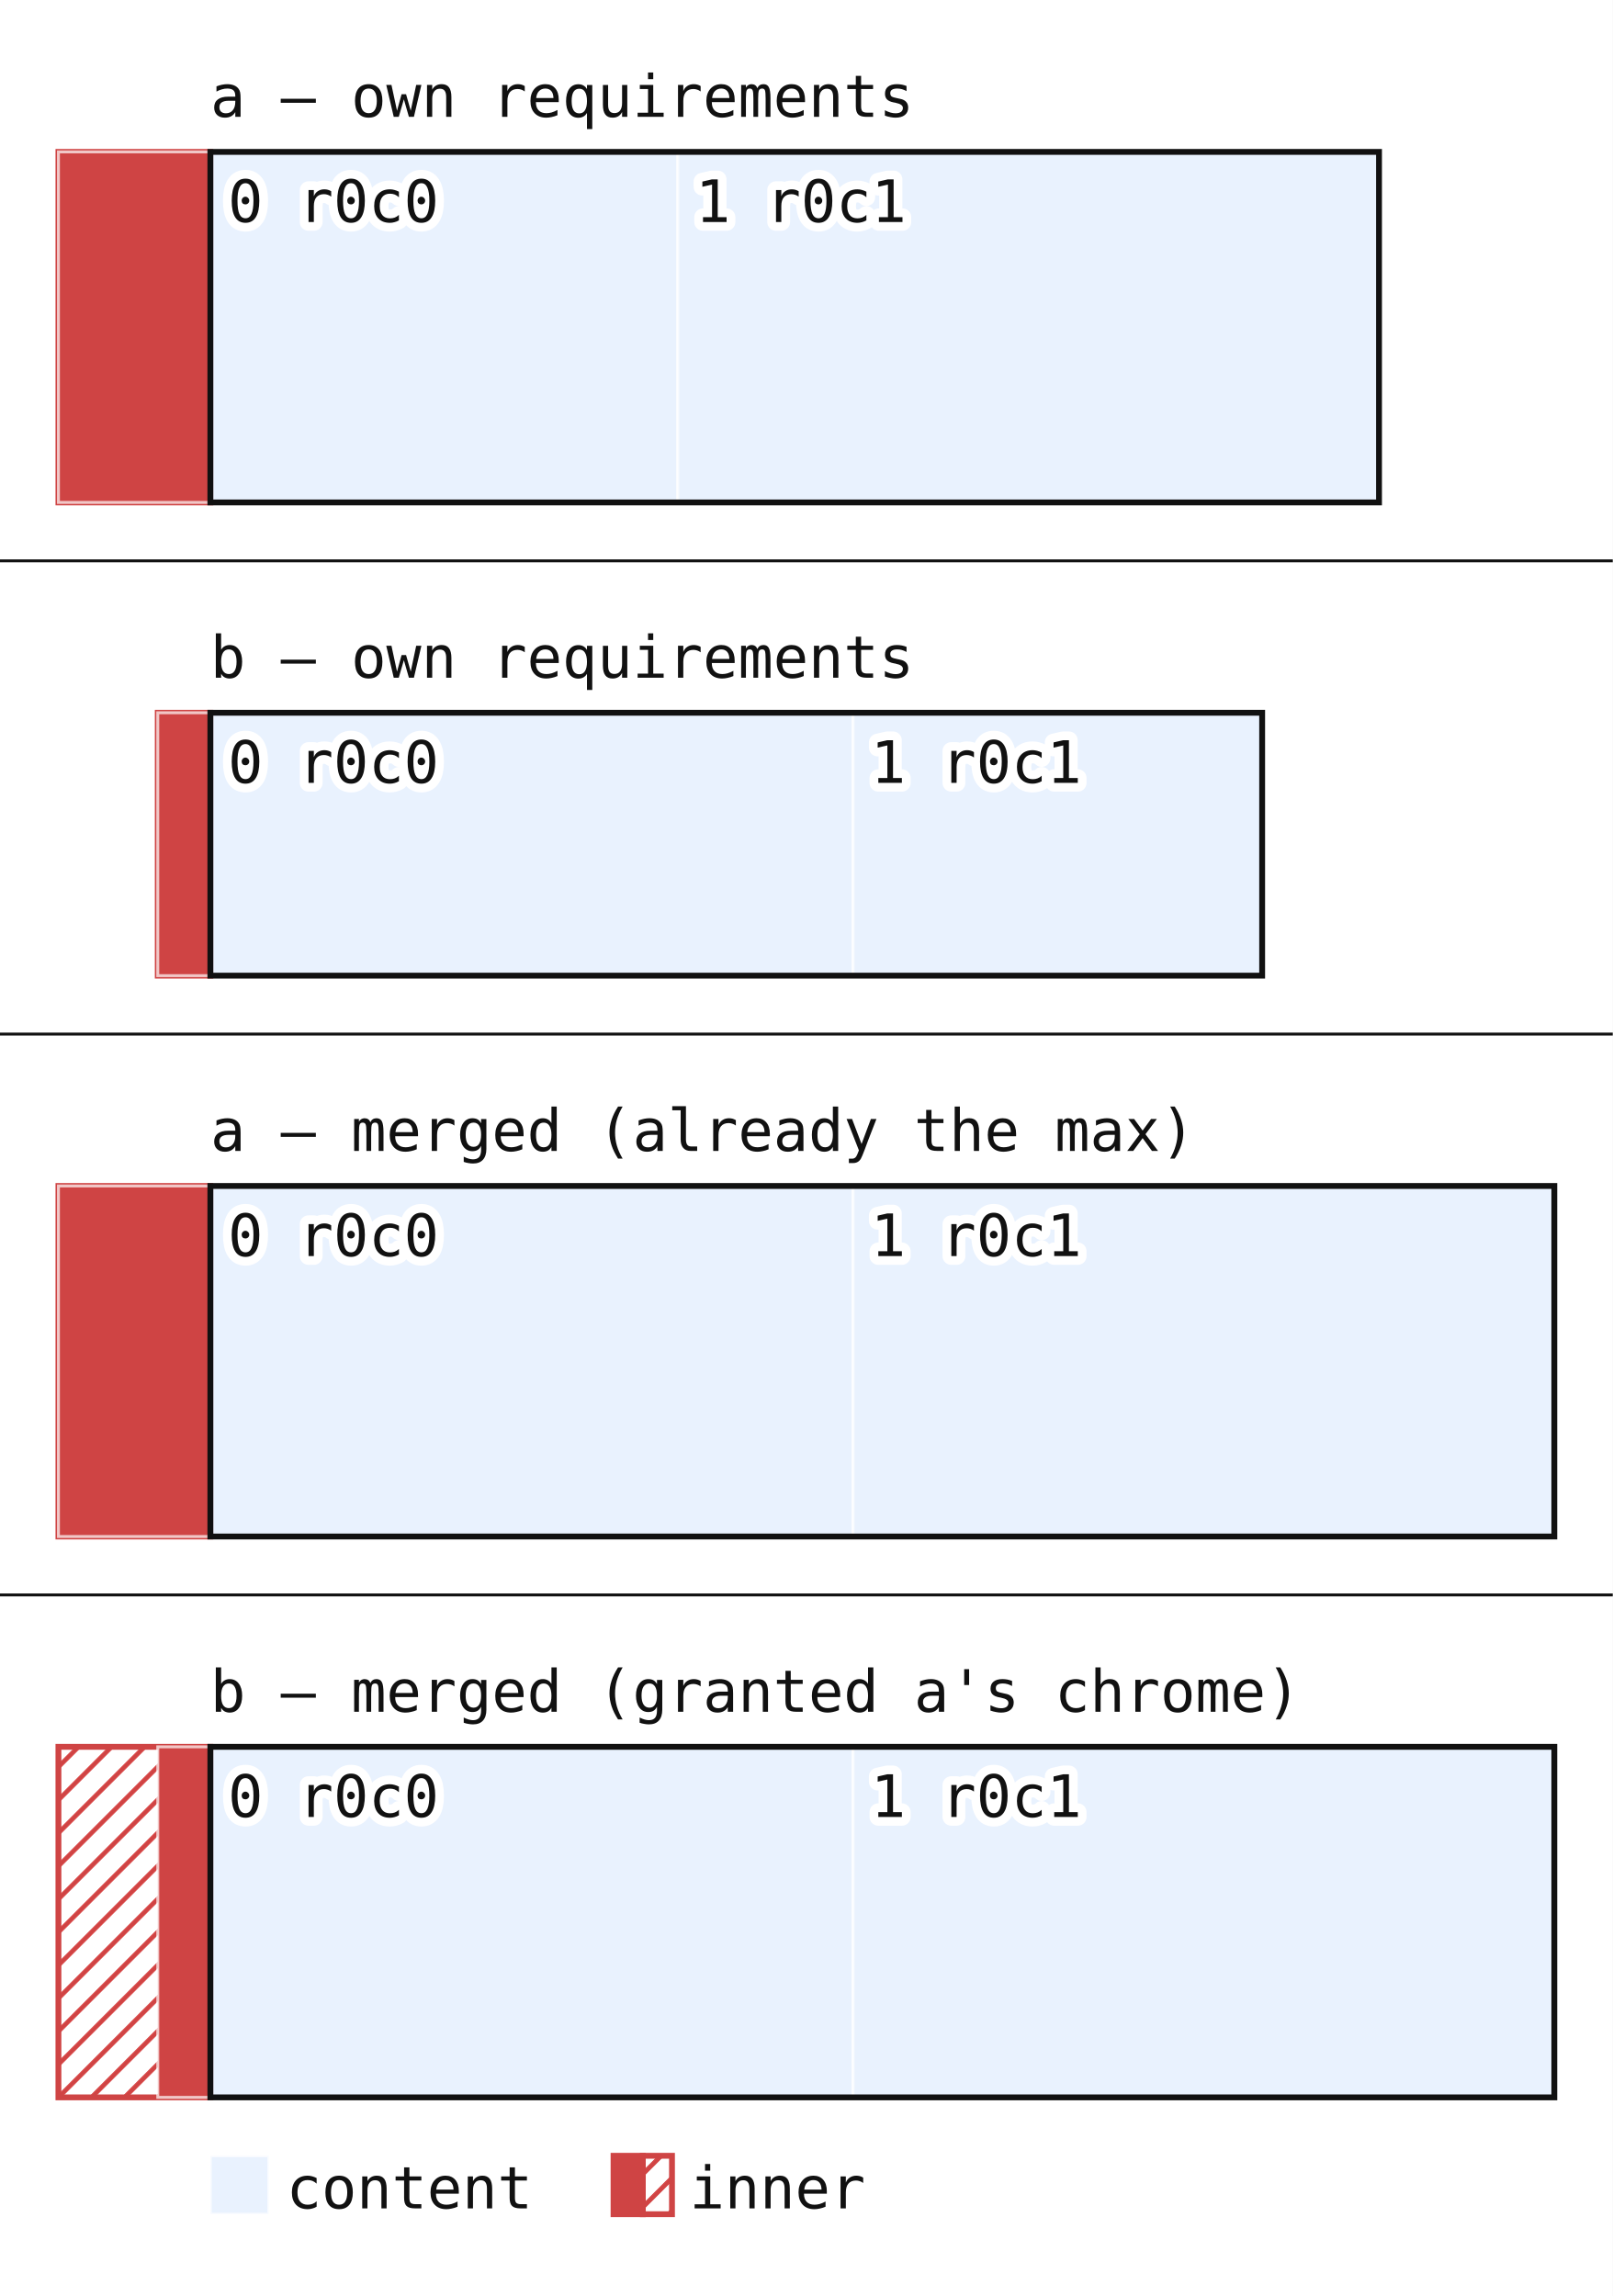
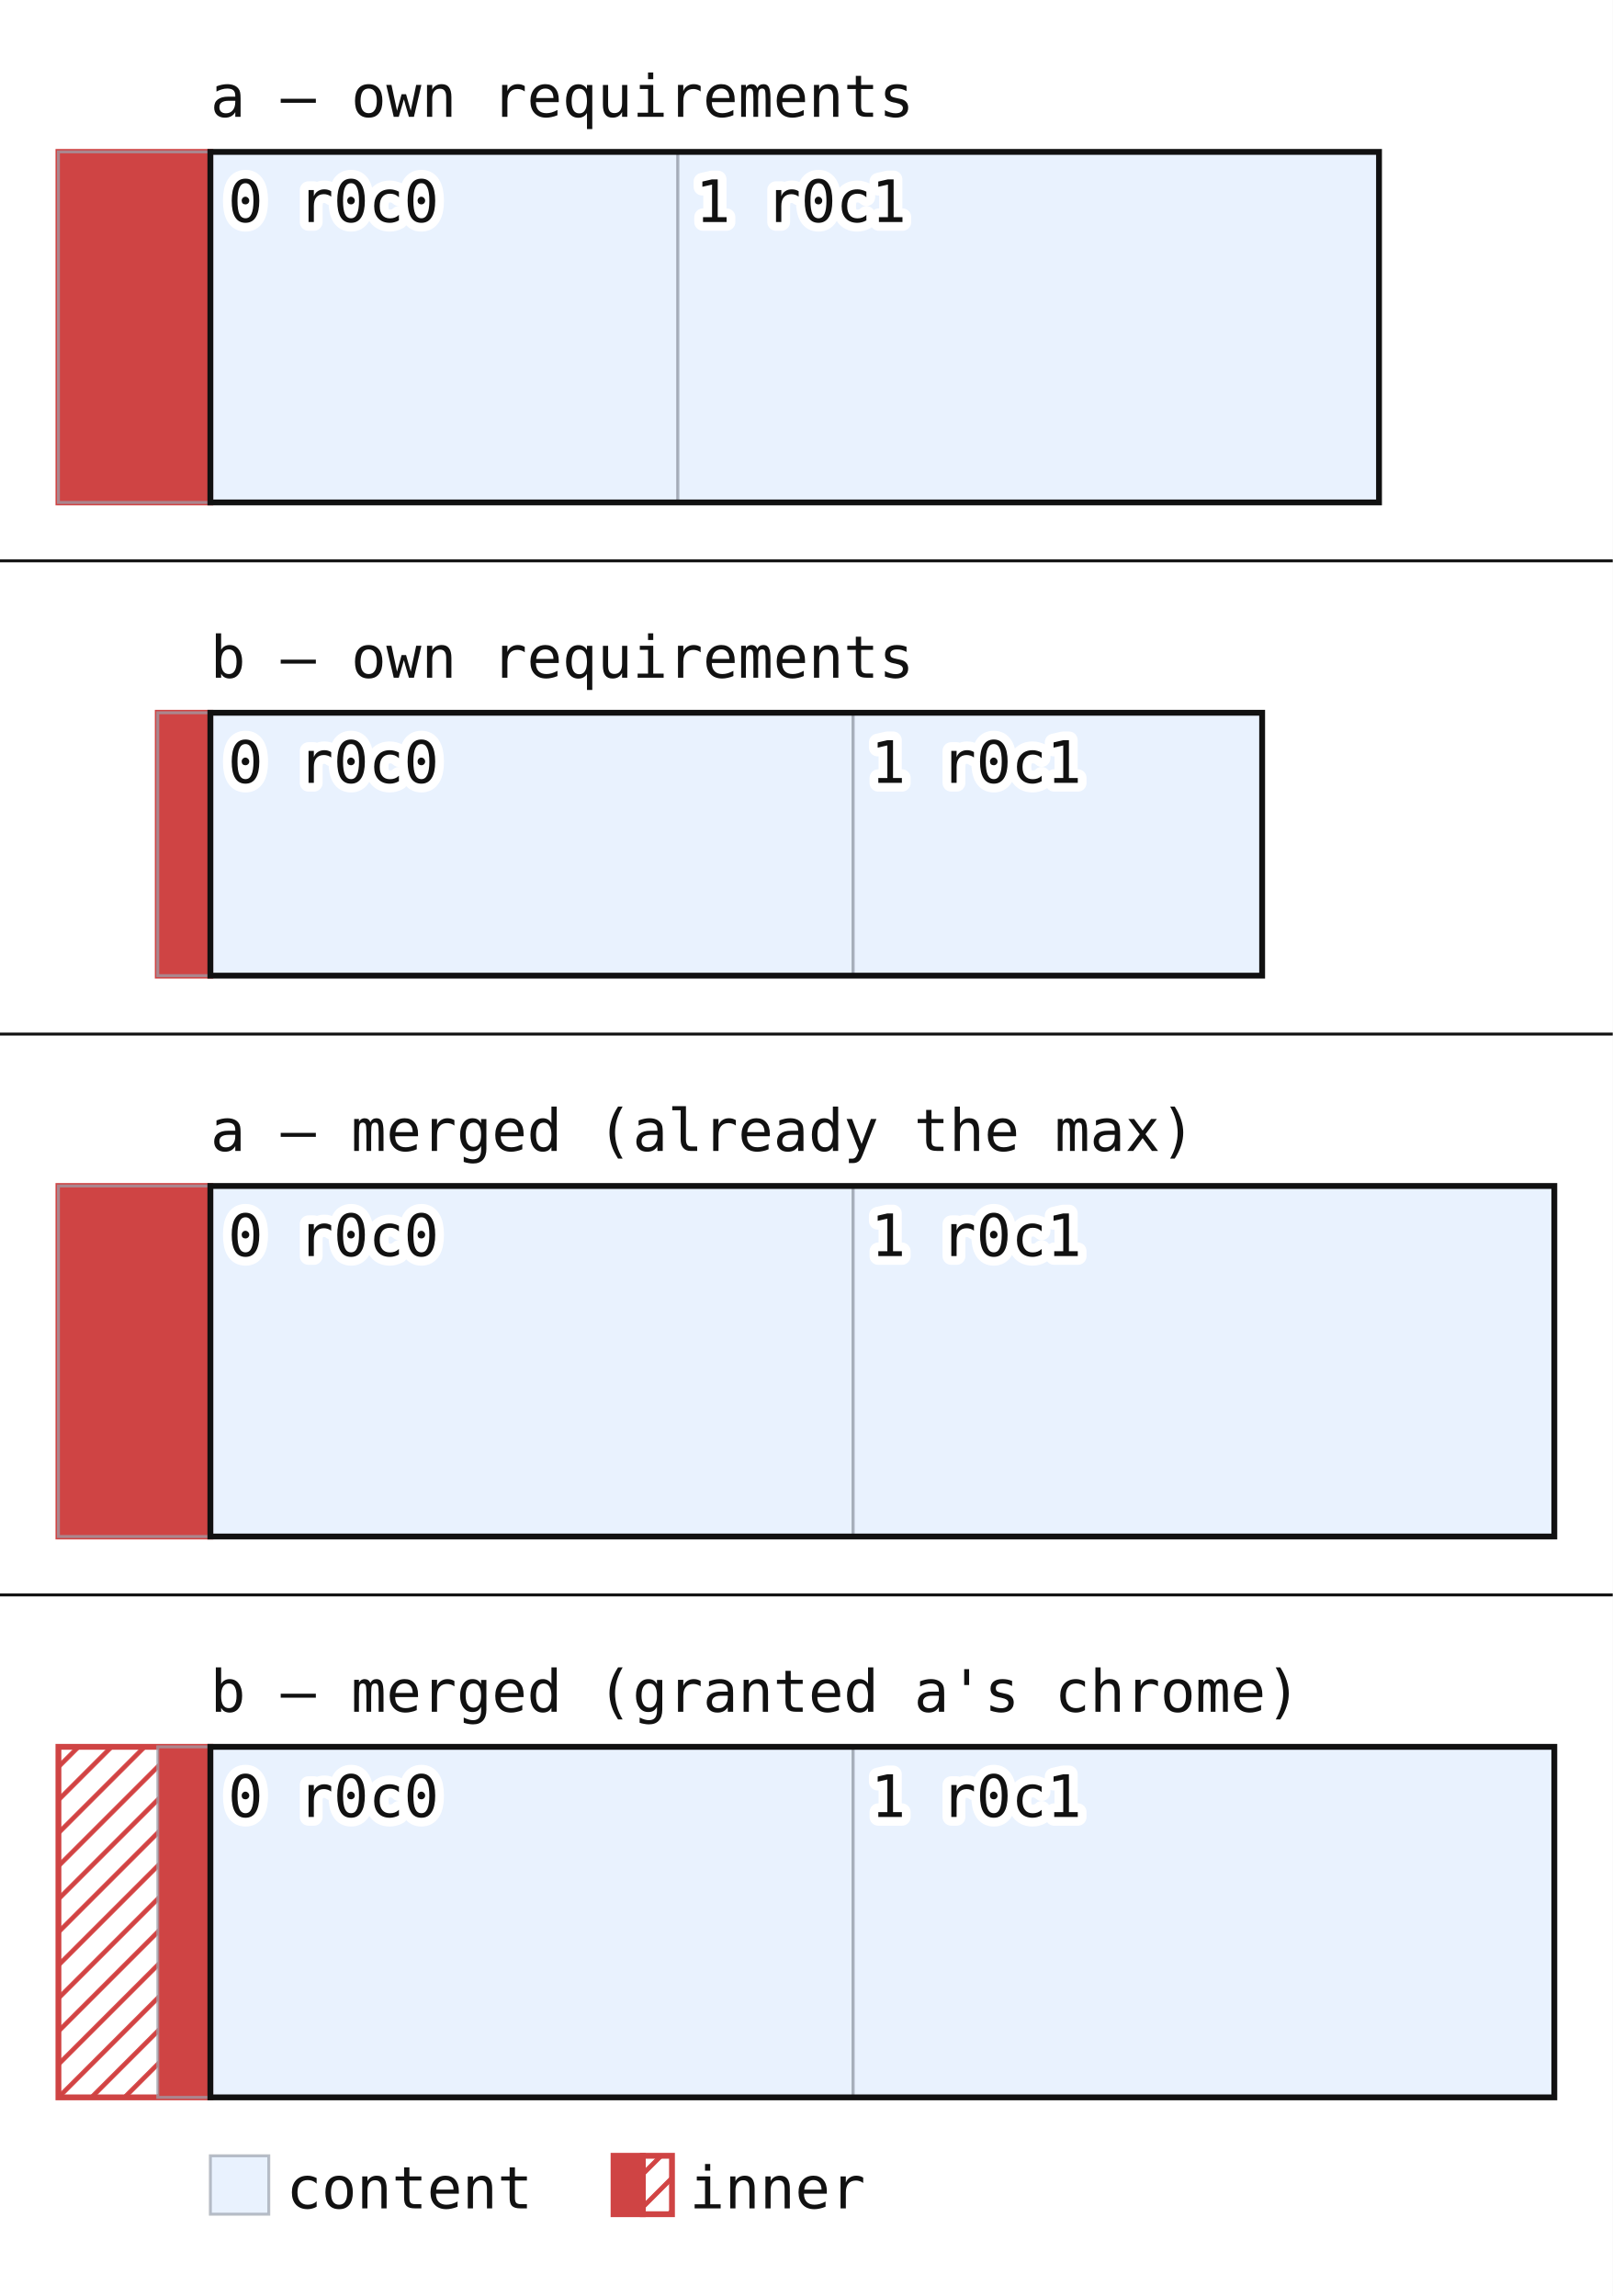
<svg xmlns="http://www.w3.org/2000/svg" viewBox="-36 -10 276 393" font-family="monospace" font-size="10">
  <defs>
    <pattern id="hatch-i0" patternUnits="userSpaceOnUse" width="4" height="4" patternTransform="rotate(45)">
      <line x1="0" y1="0" x2="0" y2="4" stroke="#cf4444" stroke-width="1.6" />
    </pattern>
  </defs>
  <rect x="-36" y="-10" width="276" height="393" fill="#ffffff" />
-   <rect x="0" y="0" width="0" height="0" fill="#dbeafe" fill-opacity="0.6" stroke="#ffffff" stroke-width="0.5" stroke-opacity="0.7" />
+   <rect x="0" y="0" width="0" height="0" fill="#dbeafe" fill-opacity="0.6" stroke="#9ca3af" stroke-width="0.5" stroke-opacity="0.7" />
  <text x="0" y="10" fill="#111111" stroke="#ffffff" stroke-width="3" stroke-linejoin="round" paint-order="stroke">a — own requirements</text>
  <rect x="-26" y="16" width="26" height="60" fill="url(#hatch-i0)" stroke="#cf4444" stroke-width="1" />
-   <rect x="-26" y="16" width="26" height="60" fill="#cf4444" stroke="#ffffff" stroke-width="0.5" stroke-opacity="0.7" />
-   <rect x="0" y="16" width="80" height="60" fill="#dbeafe" fill-opacity="0.6" stroke="#ffffff" stroke-width="0.5" stroke-opacity="0.7" />
+   <rect x="-26" y="16" width="26" height="60" fill="#cf4444" stroke="#9ca3af" stroke-width="0.5" stroke-opacity="0.7" />
+   <rect x="0" y="16" width="80" height="60" fill="#dbeafe" fill-opacity="0.6" stroke="#9ca3af" stroke-width="0.5" stroke-opacity="0.7" />
  <text x="3" y="28" fill="#111111" stroke="#ffffff" stroke-width="3" stroke-linejoin="round" paint-order="stroke">0 r0c0</text>
-   <rect x="80" y="16" width="120" height="60" fill="#dbeafe" fill-opacity="0.6" stroke="#ffffff" stroke-width="0.5" stroke-opacity="0.7" />
+   <rect x="80" y="16" width="120" height="60" fill="#dbeafe" fill-opacity="0.6" stroke="#9ca3af" stroke-width="0.5" stroke-opacity="0.7" />
  <text x="83" y="28" fill="#111111" stroke="#ffffff" stroke-width="3" stroke-linejoin="round" paint-order="stroke">1 r0c1</text>
  <rect x="0" y="16" width="200" height="60" fill="none" stroke="#111111" stroke-width="1" />
-   <rect x="0" y="96" width="0" height="0" fill="#dbeafe" fill-opacity="0.6" stroke="#ffffff" stroke-width="0.5" stroke-opacity="0.7" />
+   <rect x="0" y="96" width="0" height="0" fill="#dbeafe" fill-opacity="0.6" stroke="#9ca3af" stroke-width="0.5" stroke-opacity="0.7" />
  <text x="0" y="106" fill="#111111" stroke="#ffffff" stroke-width="3" stroke-linejoin="round" paint-order="stroke">b — own requirements</text>
  <rect x="-9" y="112" width="9" height="45" fill="url(#hatch-i0)" stroke="#cf4444" stroke-width="1" />
-   <rect x="-9" y="112" width="9" height="45" fill="#cf4444" stroke="#ffffff" stroke-width="0.5" stroke-opacity="0.7" />
-   <rect x="0" y="112" width="110" height="45" fill="#dbeafe" fill-opacity="0.6" stroke="#ffffff" stroke-width="0.5" stroke-opacity="0.7" />
+   <rect x="-9" y="112" width="9" height="45" fill="#cf4444" stroke="#9ca3af" stroke-width="0.5" stroke-opacity="0.7" />
+   <rect x="0" y="112" width="110" height="45" fill="#dbeafe" fill-opacity="0.6" stroke="#9ca3af" stroke-width="0.5" stroke-opacity="0.7" />
  <text x="3" y="124" fill="#111111" stroke="#ffffff" stroke-width="3" stroke-linejoin="round" paint-order="stroke">0 r0c0</text>
-   <rect x="110" y="112" width="70" height="45" fill="#dbeafe" fill-opacity="0.6" stroke="#ffffff" stroke-width="0.5" stroke-opacity="0.7" />
+   <rect x="110" y="112" width="70" height="45" fill="#dbeafe" fill-opacity="0.6" stroke="#9ca3af" stroke-width="0.5" stroke-opacity="0.7" />
  <text x="113" y="124" fill="#111111" stroke="#ffffff" stroke-width="3" stroke-linejoin="round" paint-order="stroke">1 r0c1</text>
  <rect x="0" y="112" width="180" height="45" fill="none" stroke="#111111" stroke-width="1" />
-   <rect x="0" y="177" width="0" height="0" fill="#dbeafe" fill-opacity="0.6" stroke="#ffffff" stroke-width="0.5" stroke-opacity="0.7" />
+   <rect x="0" y="177" width="0" height="0" fill="#dbeafe" fill-opacity="0.6" stroke="#9ca3af" stroke-width="0.5" stroke-opacity="0.7" />
  <text x="0" y="187" fill="#111111" stroke="#ffffff" stroke-width="3" stroke-linejoin="round" paint-order="stroke">a — merged (already the max)</text>
  <rect x="-26" y="193" width="26" height="60" fill="url(#hatch-i0)" stroke="#cf4444" stroke-width="1" />
-   <rect x="-26" y="193" width="26" height="60" fill="#cf4444" stroke="#ffffff" stroke-width="0.5" stroke-opacity="0.7" />
-   <rect x="0" y="193" width="110" height="60" fill="#dbeafe" fill-opacity="0.6" stroke="#ffffff" stroke-width="0.5" stroke-opacity="0.7" />
+   <rect x="-26" y="193" width="26" height="60" fill="#cf4444" stroke="#9ca3af" stroke-width="0.5" stroke-opacity="0.7" />
+   <rect x="0" y="193" width="110" height="60" fill="#dbeafe" fill-opacity="0.6" stroke="#9ca3af" stroke-width="0.5" stroke-opacity="0.7" />
  <text x="3" y="205" fill="#111111" stroke="#ffffff" stroke-width="3" stroke-linejoin="round" paint-order="stroke">0 r0c0</text>
-   <rect x="110" y="193" width="120" height="60" fill="#dbeafe" fill-opacity="0.6" stroke="#ffffff" stroke-width="0.5" stroke-opacity="0.7" />
+   <rect x="110" y="193" width="120" height="60" fill="#dbeafe" fill-opacity="0.6" stroke="#9ca3af" stroke-width="0.5" stroke-opacity="0.7" />
  <text x="113" y="205" fill="#111111" stroke="#ffffff" stroke-width="3" stroke-linejoin="round" paint-order="stroke">1 r0c1</text>
  <rect x="0" y="193" width="230" height="60" fill="none" stroke="#111111" stroke-width="1" />
-   <rect x="0" y="273" width="0" height="0" fill="#dbeafe" fill-opacity="0.6" stroke="#ffffff" stroke-width="0.5" stroke-opacity="0.7" />
+   <rect x="0" y="273" width="0" height="0" fill="#dbeafe" fill-opacity="0.6" stroke="#9ca3af" stroke-width="0.5" stroke-opacity="0.7" />
  <text x="0" y="283" fill="#111111" stroke="#ffffff" stroke-width="3" stroke-linejoin="round" paint-order="stroke">b — merged (granted a's chrome)</text>
  <rect x="-26" y="289" width="26" height="60" fill="url(#hatch-i0)" stroke="#cf4444" stroke-width="1" />
-   <rect x="-9" y="289" width="9" height="60" fill="#cf4444" stroke="#ffffff" stroke-width="0.5" stroke-opacity="0.7" />
-   <rect x="0" y="289" width="110" height="60" fill="#dbeafe" fill-opacity="0.6" stroke="#ffffff" stroke-width="0.5" stroke-opacity="0.7" />
+   <rect x="-9" y="289" width="9" height="60" fill="#cf4444" stroke="#9ca3af" stroke-width="0.5" stroke-opacity="0.7" />
+   <rect x="0" y="289" width="110" height="60" fill="#dbeafe" fill-opacity="0.6" stroke="#9ca3af" stroke-width="0.5" stroke-opacity="0.7" />
  <text x="3" y="301" fill="#111111" stroke="#ffffff" stroke-width="3" stroke-linejoin="round" paint-order="stroke">0 r0c0</text>
-   <rect x="110" y="289" width="120" height="60" fill="#dbeafe" fill-opacity="0.6" stroke="#ffffff" stroke-width="0.5" stroke-opacity="0.7" />
+   <rect x="110" y="289" width="120" height="60" fill="#dbeafe" fill-opacity="0.6" stroke="#9ca3af" stroke-width="0.5" stroke-opacity="0.7" />
  <text x="113" y="301" fill="#111111" stroke="#ffffff" stroke-width="3" stroke-linejoin="round" paint-order="stroke">1 r0c1</text>
  <rect x="0" y="289" width="230" height="60" fill="none" stroke="#111111" stroke-width="1" />
-   <rect x="0" y="359" width="10" height="10" fill="#dbeafe" fill-opacity="0.6" stroke="#ffffff" stroke-width="0.5" stroke-opacity="0.7" />
+   <rect x="0" y="359" width="10" height="10" fill="#dbeafe" fill-opacity="0.6" stroke="#9ca3af" stroke-width="0.5" stroke-opacity="0.7" />
  <text x="13" y="368" fill="#111111" stroke="#ffffff" stroke-width="3" stroke-linejoin="round" paint-order="stroke">content</text>
  <rect x="69" y="359" width="5" height="10" fill="#cf4444" stroke="#cf4444" stroke-width="1" />
  <rect x="74" y="359" width="5" height="10" fill="url(#hatch-i0)" stroke="#cf4444" stroke-width="1" />
  <text x="82" y="368" fill="#111111" stroke="#ffffff" stroke-width="3" stroke-linejoin="round" paint-order="stroke">inner</text>
  <line x1="-36" y1="86" x2="240" y2="86" stroke="#111111" stroke-width="0.5" />
  <line x1="-36" y1="167" x2="240" y2="167" stroke="#111111" stroke-width="0.5" />
  <line x1="-36" y1="263" x2="240" y2="263" stroke="#111111" stroke-width="0.5" />
</svg>
